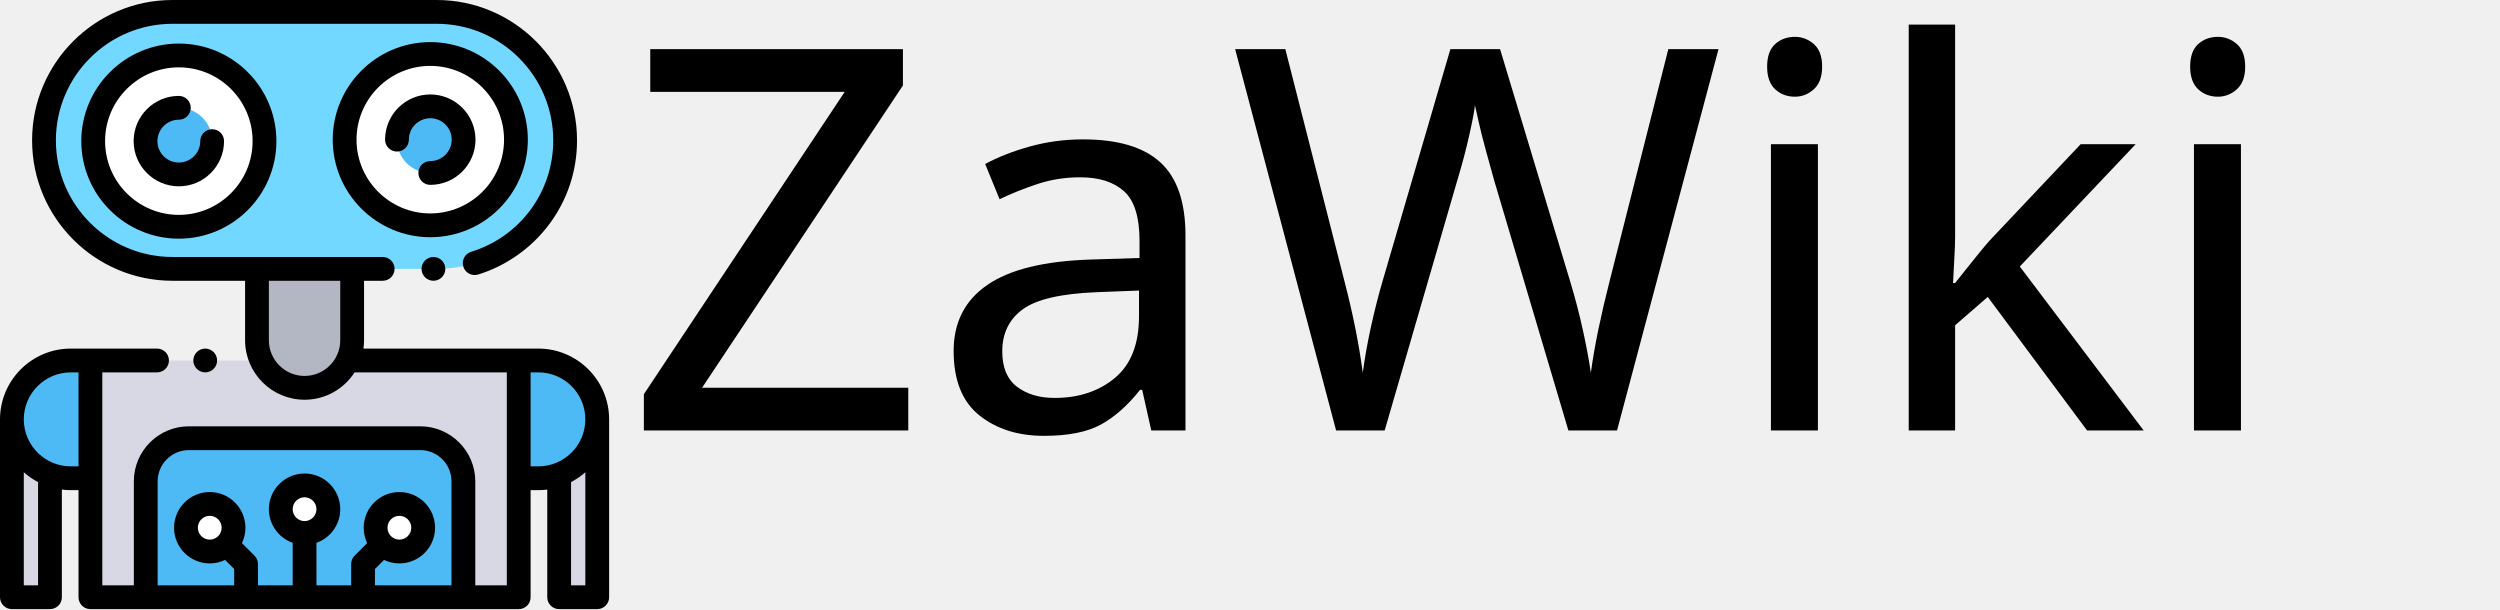
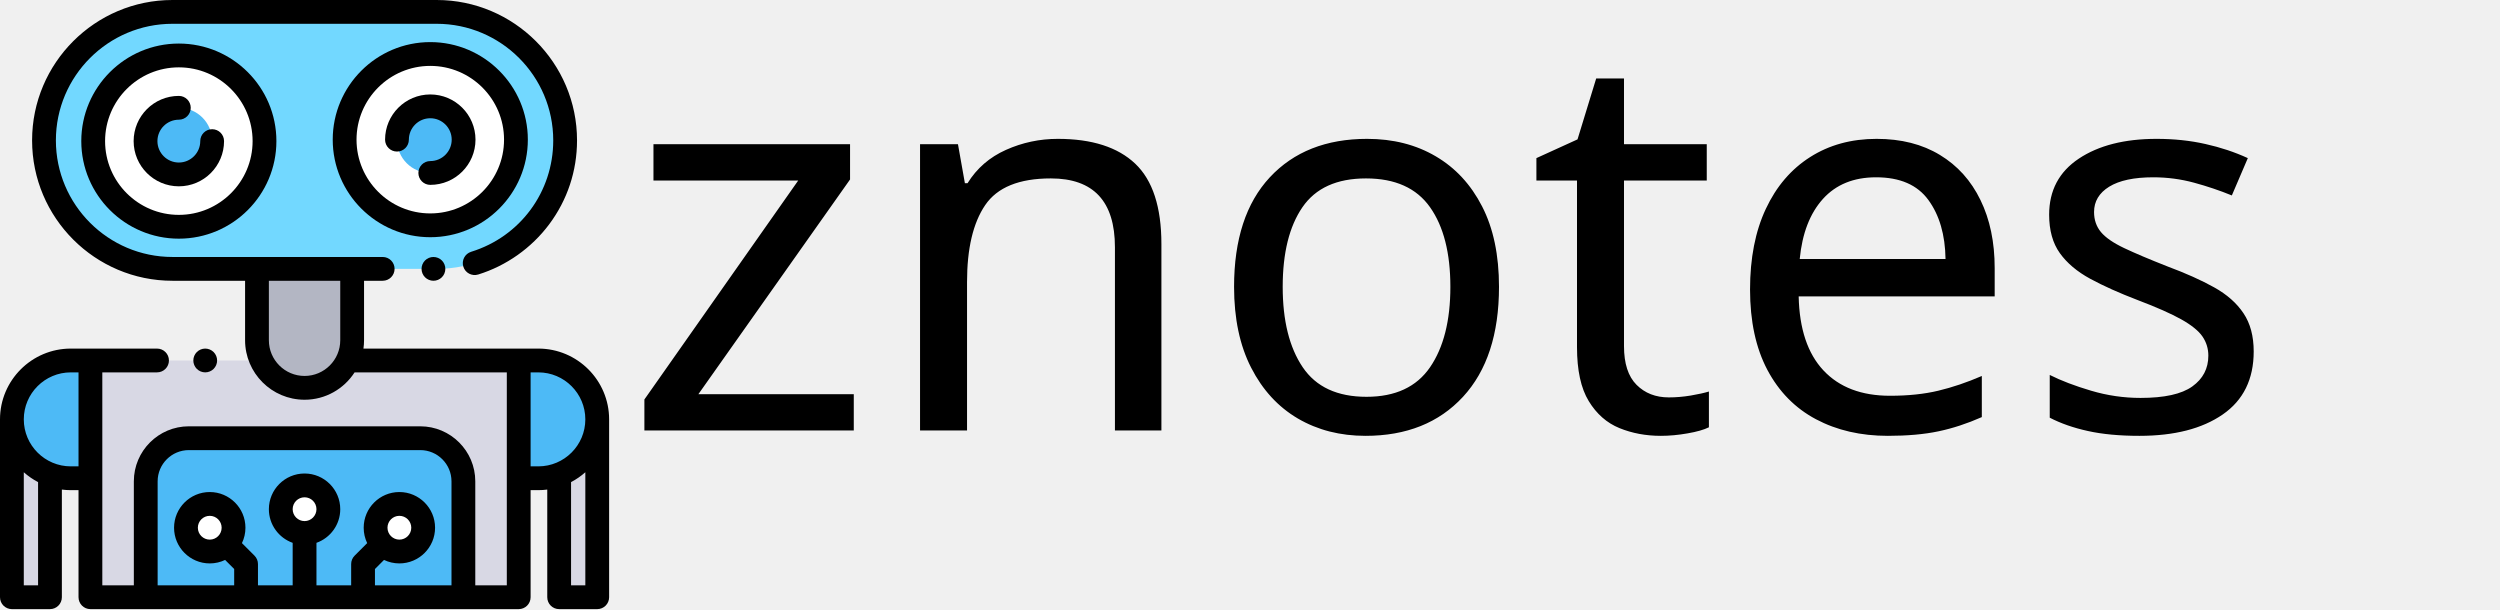
<svg xmlns="http://www.w3.org/2000/svg" version="1.1" id="Capa_1" x="0px" y="0px" viewBox="0 0 525.343 128" xml:space="preserve" width="525.343" height="128">
  <defs id="defs85" />
  <g id="g876" transform="scale(0.25)">
    <g id="g6">
      <polygon id="polygon2" points="42,399.333 42,502 10,502 10,352.5 " style="fill:#d8d8e4" />
      <polygon id="polygon4" points="470,399.333 470,502 502,502 502,352.5 " style="fill:#d8d8e4" />
    </g>
    <g id="g12">
      <path id="path8" d="M 59.5,402 H 76 V 303 H 59.5 C 32.162,303 10,325.162 10,352.5 v 0 c 0,27.338 22.162,49.5 49.5,49.5 z" style="fill:#4dbaf6" />
      <path id="path10" d="M 452.5,402 H 436 v -99 h 16.5 c 27.338,0 49.5,22.162 49.5,49.5 v 0 c 0,27.338 -22.162,49.5 -49.5,49.5 z" style="fill:#4dbaf6" />
    </g>
    <path id="path14" d="m 144.977,10 h 222.046 c 59.647,0 108,48.353 108,108 v 0 c 0,59.647 -48.353,108 -108,108 H 144.977 c -59.647,0 -108,-48.353 -108,-108 v 0 c 0,-59.647 48.354,-108 108,-108 z" style="fill:#72d8ff" />
    <polyline id="polyline16" points="216,303 76,303 76,502 436,502 436,303 296,303 " style="fill:#d8d8e4" />
    <circle id="circle18" r="72" cy="118.61" cx="150.33" style="fill:#ffffff" />
    <circle id="circle20" r="28" cy="118.61" cx="150.33" style="fill:#4dbaf6" />
    <circle id="circle22" r="72" cy="117.39" cx="361.67" style="fill:#ffffff" />
    <circle id="circle24" r="28" cy="117.39" cx="361.67" style="fill:#4dbaf6" />
    <path id="path26" d="m 256,326 v 0 c -22.091,0 -40,-17.909 -40,-40 v -60 h 80 v 60 c 0,22.091 -17.909,40 -40,40 z" style="fill:#b3b6c3" />
    <path id="path28" d="m 389.5,502 h -267 v -97.417 c 0,-20.02 16.23,-36.25 36.25,-36.25 h 194.5 c 20.02,0 36.25,16.23 36.25,36.25 z" style="fill:#4dbaf6" />
    <g id="g36">
      <circle id="circle30" r="20" cy="428" cx="256" style="fill:#ffffff" />
      <circle id="circle32" r="20" cy="443.58" cx="335.7" style="fill:#ffffff" />
      <circle id="circle34" r="20" cy="443.58" cx="176.3" style="fill:#ffffff" />
    </g>
    <path id="path38" d="m 357.26,218.93 c -1.86,1.86 -2.93,4.44 -2.93,7.07 0,2.63 1.07,5.21 2.93,7.07 1.86,1.86 4.44,2.93 7.07,2.93 2.64,0 5.21,-1.07 7.07,-2.93 1.87,-1.86 2.93,-4.44 2.93,-7.07 0,-2.63 -1.06,-5.21 -2.93,-7.07 -1.86,-1.86 -4.43,-2.93 -7.07,-2.93 -2.63,0 -5.21,1.07 -7.07,2.93 z" />
    <path id="path40" d="m 68.326,118.611 c 0,45.215 36.785,82 82,82 45.215,0 82,-36.785 82,-82 0,-45.215 -36.785,-82 -82,-82 -45.215,0 -82,36.785 -82,82 z m 144,0 c 0,34.187 -27.813,62 -62,62 -34.187,0 -62,-27.813 -62,-62 0,-34.187 27.813,-62 62,-62 34.187,0 62,27.813 62,62 z" />
    <path id="path42" d="m 112.326,118.611 c 0,20.953 17.047,38 38,38 20.953,0 38,-17.047 38,-38 0,-5.523 -4.477,-10 -10,-10 -5.523,0 -10,4.477 -10,10 0,9.925 -8.075,18 -18,18 -9.925,0 -18,-8.075 -18,-18 0,-9.925 8.075,-18 18,-18 5.523,0 10,-4.477 10,-10 0,-5.523 -4.477,-10 -10,-10 -20.953,0 -38,17.047 -38,38 z" />
    <path id="path44" d="m 443.674,117.389 c 0,-45.215 -36.785,-82 -82,-82 -45.215,0 -82,36.785 -82,82 0,45.215 36.785,82 82,82 45.215,0 82,-36.785 82,-82 z m -82,62 c -34.187,0 -62,-27.813 -62,-62 0,-34.187 27.813,-62 62,-62 34.187,0 62,27.813 62,62 0,34.187 -27.813,62 -62,62 z" />
    <path id="path46" d="m 361.674,79.389 c -20.953,0 -38,17.047 -38,38 0,5.523 4.477,10 10,10 5.523,0 10,-4.477 10,-10 0,-9.925 8.075,-18 18,-18 9.925,0 18,8.075 18,18 0,9.925 -8.075,18 -18,18 -5.523,0 -10,4.477 -10,10 0,5.523 4.477,10 10,10 20.953,0 38,-17.047 38,-38 0,-20.953 -17.047,-38 -38,-38 z" />
    <path id="path48" d="m 179.57,310.069 c 1.86,-1.859 2.93,-4.439 2.93,-7.069 0,-2.63 -1.07,-5.21 -2.93,-7.07 -1.86,-1.86 -4.44,-2.93 -7.07,-2.93 -2.63,0 -5.21,1.069 -7.07,2.93 -1.86,1.86 -2.93,4.44 -2.93,7.07 0,2.63 1.07,5.21 2.93,7.069 1.86,1.86 4.44,2.931 7.07,2.931 2.63,0 5.21,-1.07 7.07,-2.931 z" />
    <path id="path50" d="m 452.5,293 h -147 c 0.322,-2.289 0.5,-4.624 0.5,-7 v -50 h 15.667 c 5.523,0 10,-4.477 10,-10 0,-5.523 -4.477,-10 -10,-10 h -176.69 c -54.037,0 -98,-43.962 -98,-98 0,-54.038 43.962,-98 98,-98 h 222.046 c 54.037,0 98,43.962 98,98 0,43.236 -27.722,80.865 -68.982,93.636 -5.276,1.633 -8.229,7.233 -6.596,12.509 1.633,5.275 7.232,8.228 12.509,6.596 23.561,-7.292 44.718,-22.233 59.574,-42.071 15.371,-20.524 23.495,-44.961 23.495,-70.67 0,-65.065 -52.935,-118 -118,-118 H 144.977 c -65.065,0 -118,52.935 -118,118 0,65.065 52.935,118 118,118 H 206 v 50 c 0,27.57 22.43,50 50,50 17.629,0 33.144,-9.179 42.05,-23 H 426 v 179 h -26.5 v -87.417 c 0,-25.502 -20.748,-46.25 -46.25,-46.25 h -194.5 c -25.502,0 -46.25,20.748 -46.25,46.25 V 492 H 86 V 313 h 46 c 5.523,0 10,-4.478 10,-10 0,-5.522 -4.477,-10 -10,-10 H 59.5 C 26.691,293 0,319.691 0,352.5 V 502 c 0,5.522 4.477,10 10,10 h 32 c 5.523,0 10,-4.478 10,-10 v -90.489 c 2.459,0.311 4.958,0.489 7.5,0.489 H 66 v 90 c 0,5.522 4.477,10 10,10 h 360 c 5.523,0 10,-4.478 10,-10 v -90 h 6.5 c 2.542,0 5.041,-0.178 7.5,-0.489 V 502 c 0,5.522 4.477,10 10,10 h 32 c 5.523,0 10,-4.478 10,-10 V 352.5 C 512,319.691 485.309,293 452.5,293 Z M 256,316 c -16.542,0 -30,-13.458 -30,-30 v -50 h 60 v 50 c 0,16.542 -13.458,30 -30,30 z M 32,492 H 20 v -95.054 c 3.631,3.23 7.659,6.019 12,8.292 z M 59.5,392 C 37.72,392 20,374.28 20,352.5 20,330.72 37.72,313 59.5,313 H 66 v 79 z m 116.804,61.58 c -5.514,0 -10,-4.486 -10,-10 0,-5.514 4.486,-10 10,-10 5.514,0 10,4.486 10,10 0,5.514 -4.486,10 -10,10 z M 256,438 c -5.514,0 -10,-4.486 -10,-10 0,-5.514 4.486,-10 10,-10 5.514,0 10,4.486 10,10 0,5.514 -4.486,10 -10,10 z m 69.696,5.58 c 0,-5.514 4.486,-10 10,-10 5.514,0 10,4.486 10,10 0,5.514 -4.486,10 -10,10 -5.514,0 -10,-4.486 -10,-10 z M 315.166,492 v -13.735 l 7.613,-7.613 c 3.914,1.875 8.295,2.928 12.918,2.928 16.542,0 30,-13.458 30,-30 0,-16.542 -13.458,-30 -30,-30 -16.542,0 -30,13.458 -30,30 0,4.629 1.055,9.016 2.936,12.934 l -10.537,10.536 c -1.875,1.875 -2.929,4.419 -2.929,7.071 V 492 H 266 v -35.72 c 11.639,-4.128 20,-15.243 20,-28.28 0,-16.542 -13.458,-30 -30,-30 -16.542,0 -30,13.458 -30,30 0,13.036 8.361,24.152 20,28.28 V 492 h -29.166 v -17.878 c 0,-2.652 -1.054,-5.196 -2.929,-7.071 l -10.537,-10.536 c 1.88,-3.919 2.936,-8.306 2.936,-12.934 0,-16.542 -13.458,-30 -30,-30 -16.542,0 -30,13.458 -30,30 0,16.542 13.458,30 30,30 4.622,0 9.003,-1.052 12.918,-2.928 l 7.613,7.613 V 492 H 132.5 v -87.417 c 0,-14.475 11.776,-26.25 26.25,-26.25 h 194.5 c 14.474,0 26.25,11.775 26.25,26.25 V 492 Z M 446,392 v -79 h 6.5 c 21.78,0 39.5,17.72 39.5,39.5 0,21.78 -17.72,39.5 -39.5,39.5 z m 34,100 v -86.762 c 4.341,-2.273 8.369,-5.062 12,-8.292 V 492 Z" />
  </g>
  <g id="g52" transform="translate(0,-384)">
</g>
  <g id="g54" transform="translate(0,-384)">
</g>
  <g id="g56" transform="translate(0,-384)">
</g>
  <g id="g58" transform="translate(0,-384)">
</g>
  <g id="g60" transform="translate(0,-384)">
</g>
  <g id="g62" transform="translate(0,-384)">
</g>
  <g id="g64" transform="translate(0,-384)">
</g>
  <g id="g66" transform="translate(0,-384)">
</g>
  <g id="g68" transform="translate(0,-384)">
</g>
  <g id="g70" transform="translate(0,-384)">
</g>
  <g id="g72" transform="translate(0,-384)">
</g>
  <g id="g74" transform="translate(0,-384)">
</g>
  <g id="g76" transform="translate(0,-384)">
</g>
  <g id="g78" transform="translate(0,-384)">
</g>
  <g id="g80" transform="translate(0,-384)">
</g>
  <text xml:space="preserve" style="font-style:normal;font-variant:normal;font-weight:normal;font-stretch:normal;font-size:112.241px;line-height:1.25;font-family:'Fira Code';-inkscape-font-specification:'Fira Code';letter-spacing:0px;word-spacing:0px;fill:#000000;fill-opacity:1;stroke:none;stroke-width:2.806" x="131.035" y="90.461" id="text872">
-     <tspan id="tspan870" x="131.035" y="90.461" style="stroke-width:2.806">ZaWiki</tspan>
+     <tspan id="tspan870" x="131.035" y="90.461" style="stroke-width:2.806">znotes</tspan>
  </text>
</svg>
